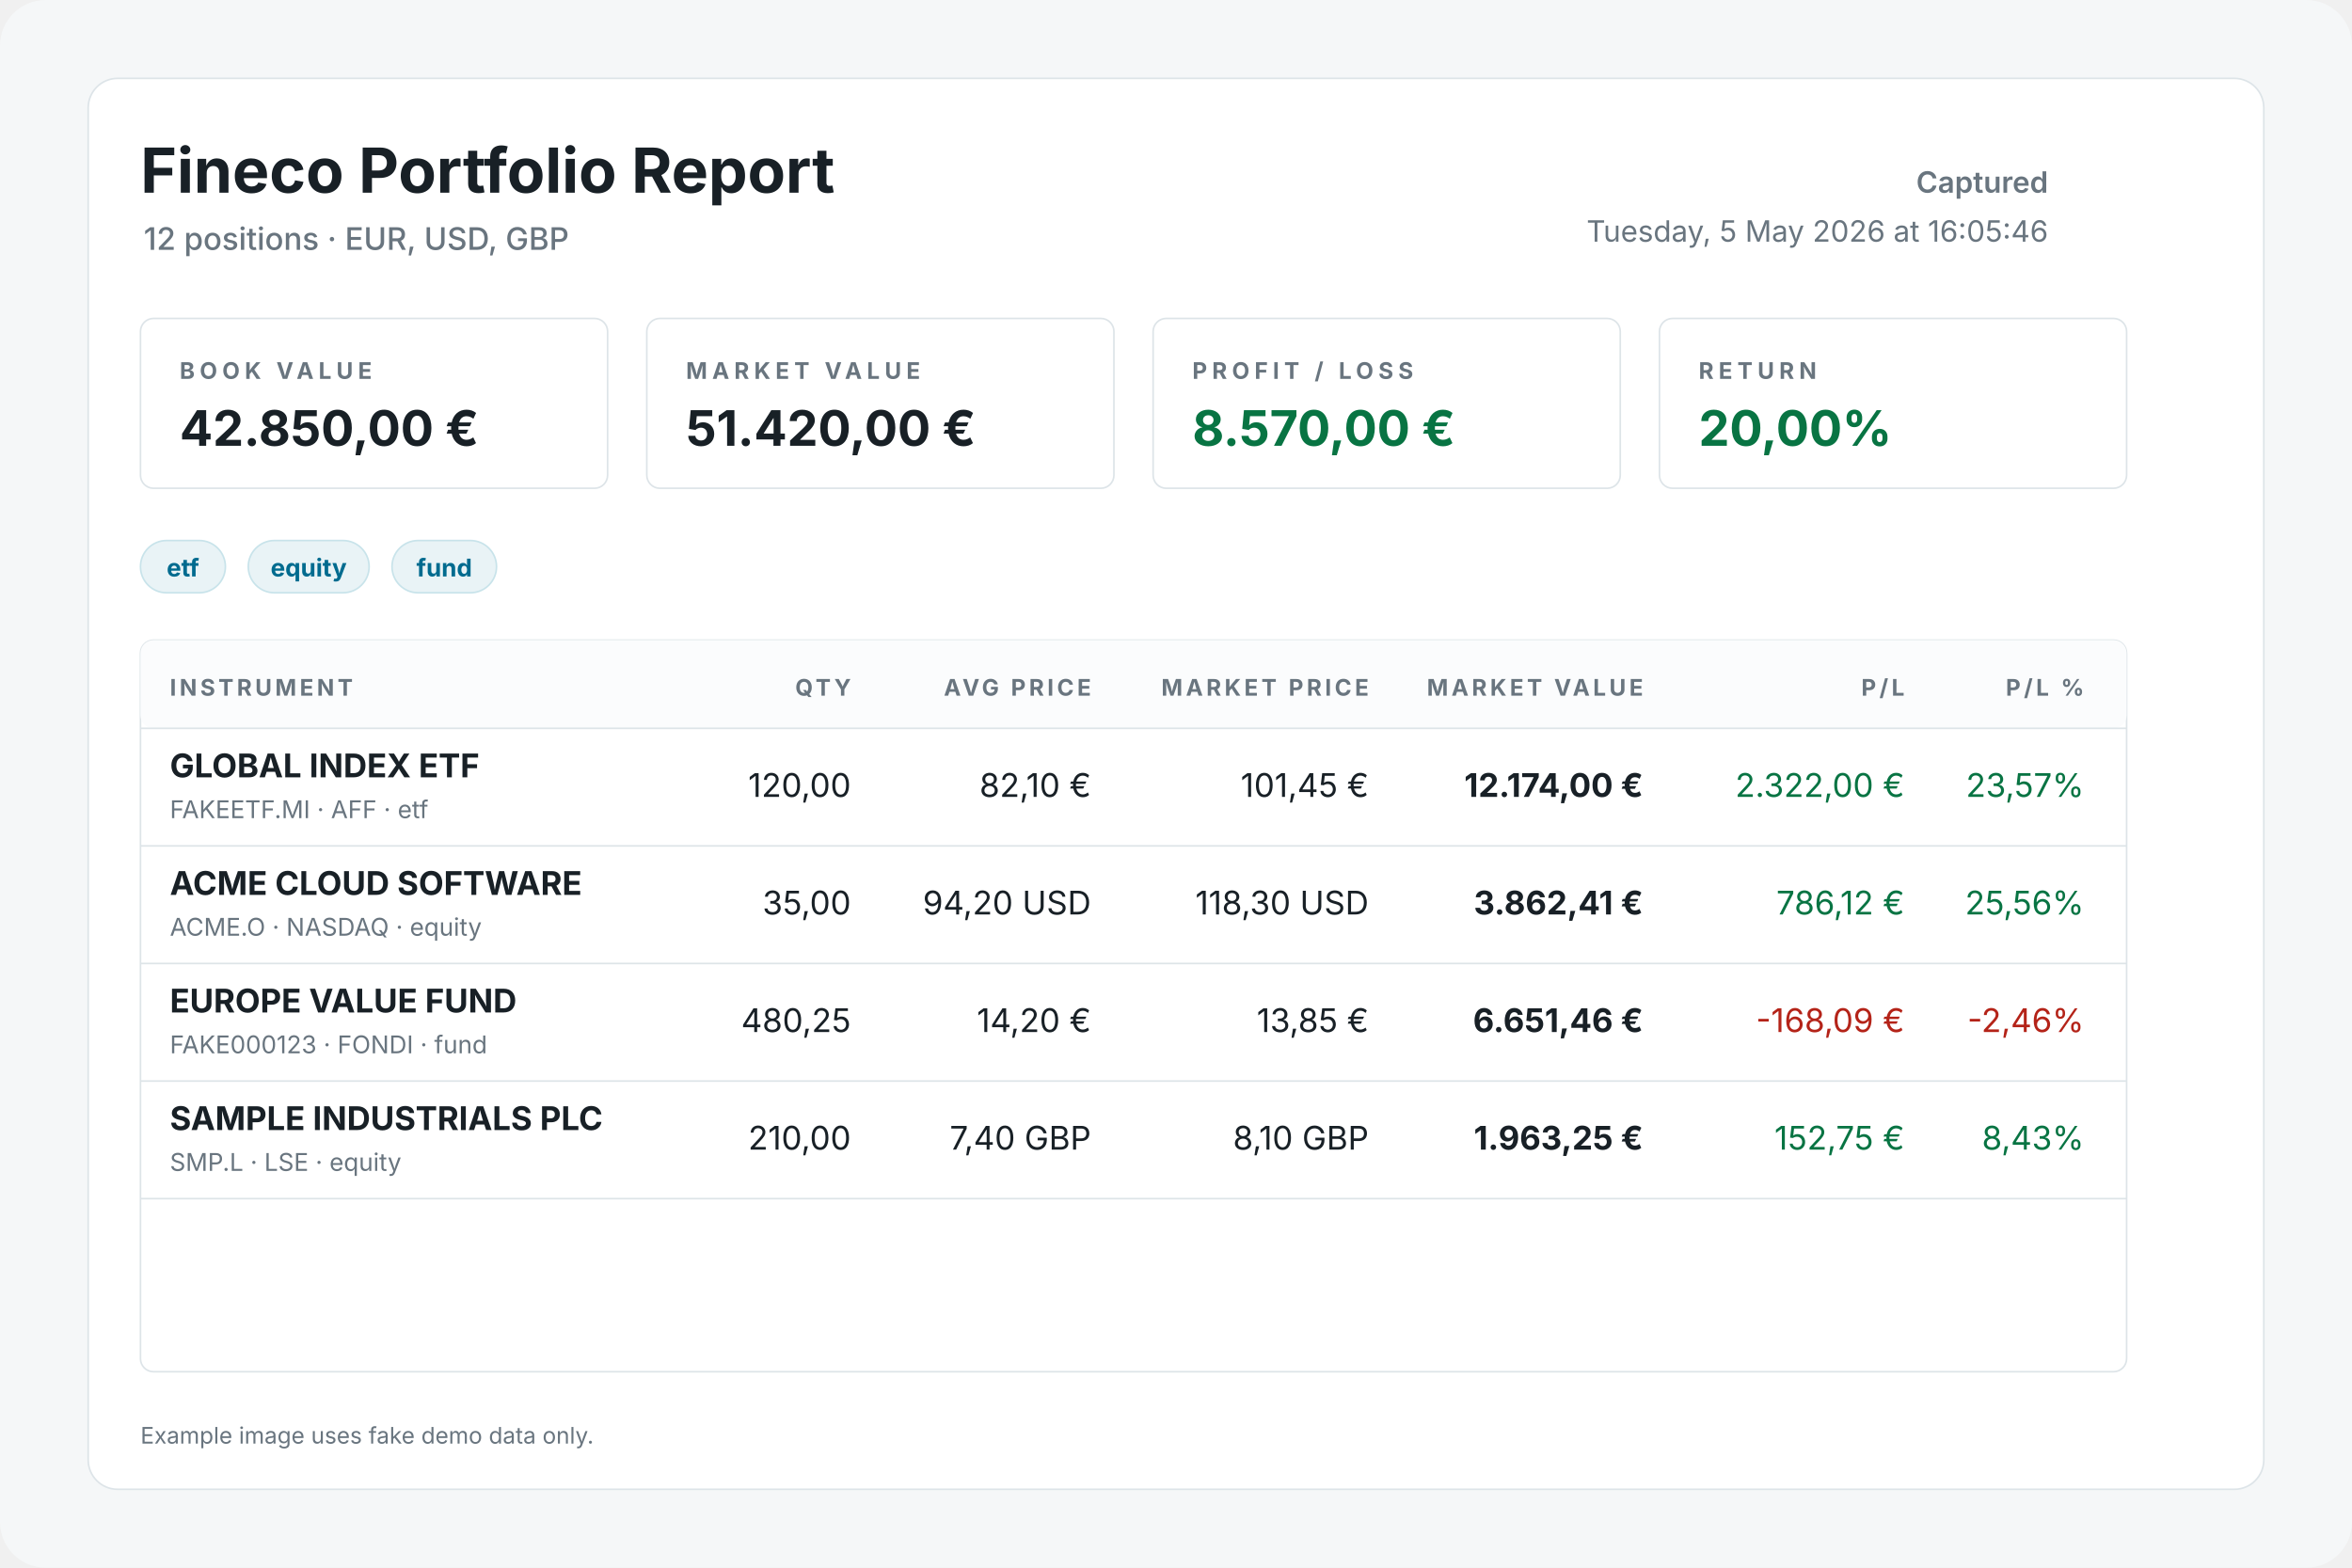
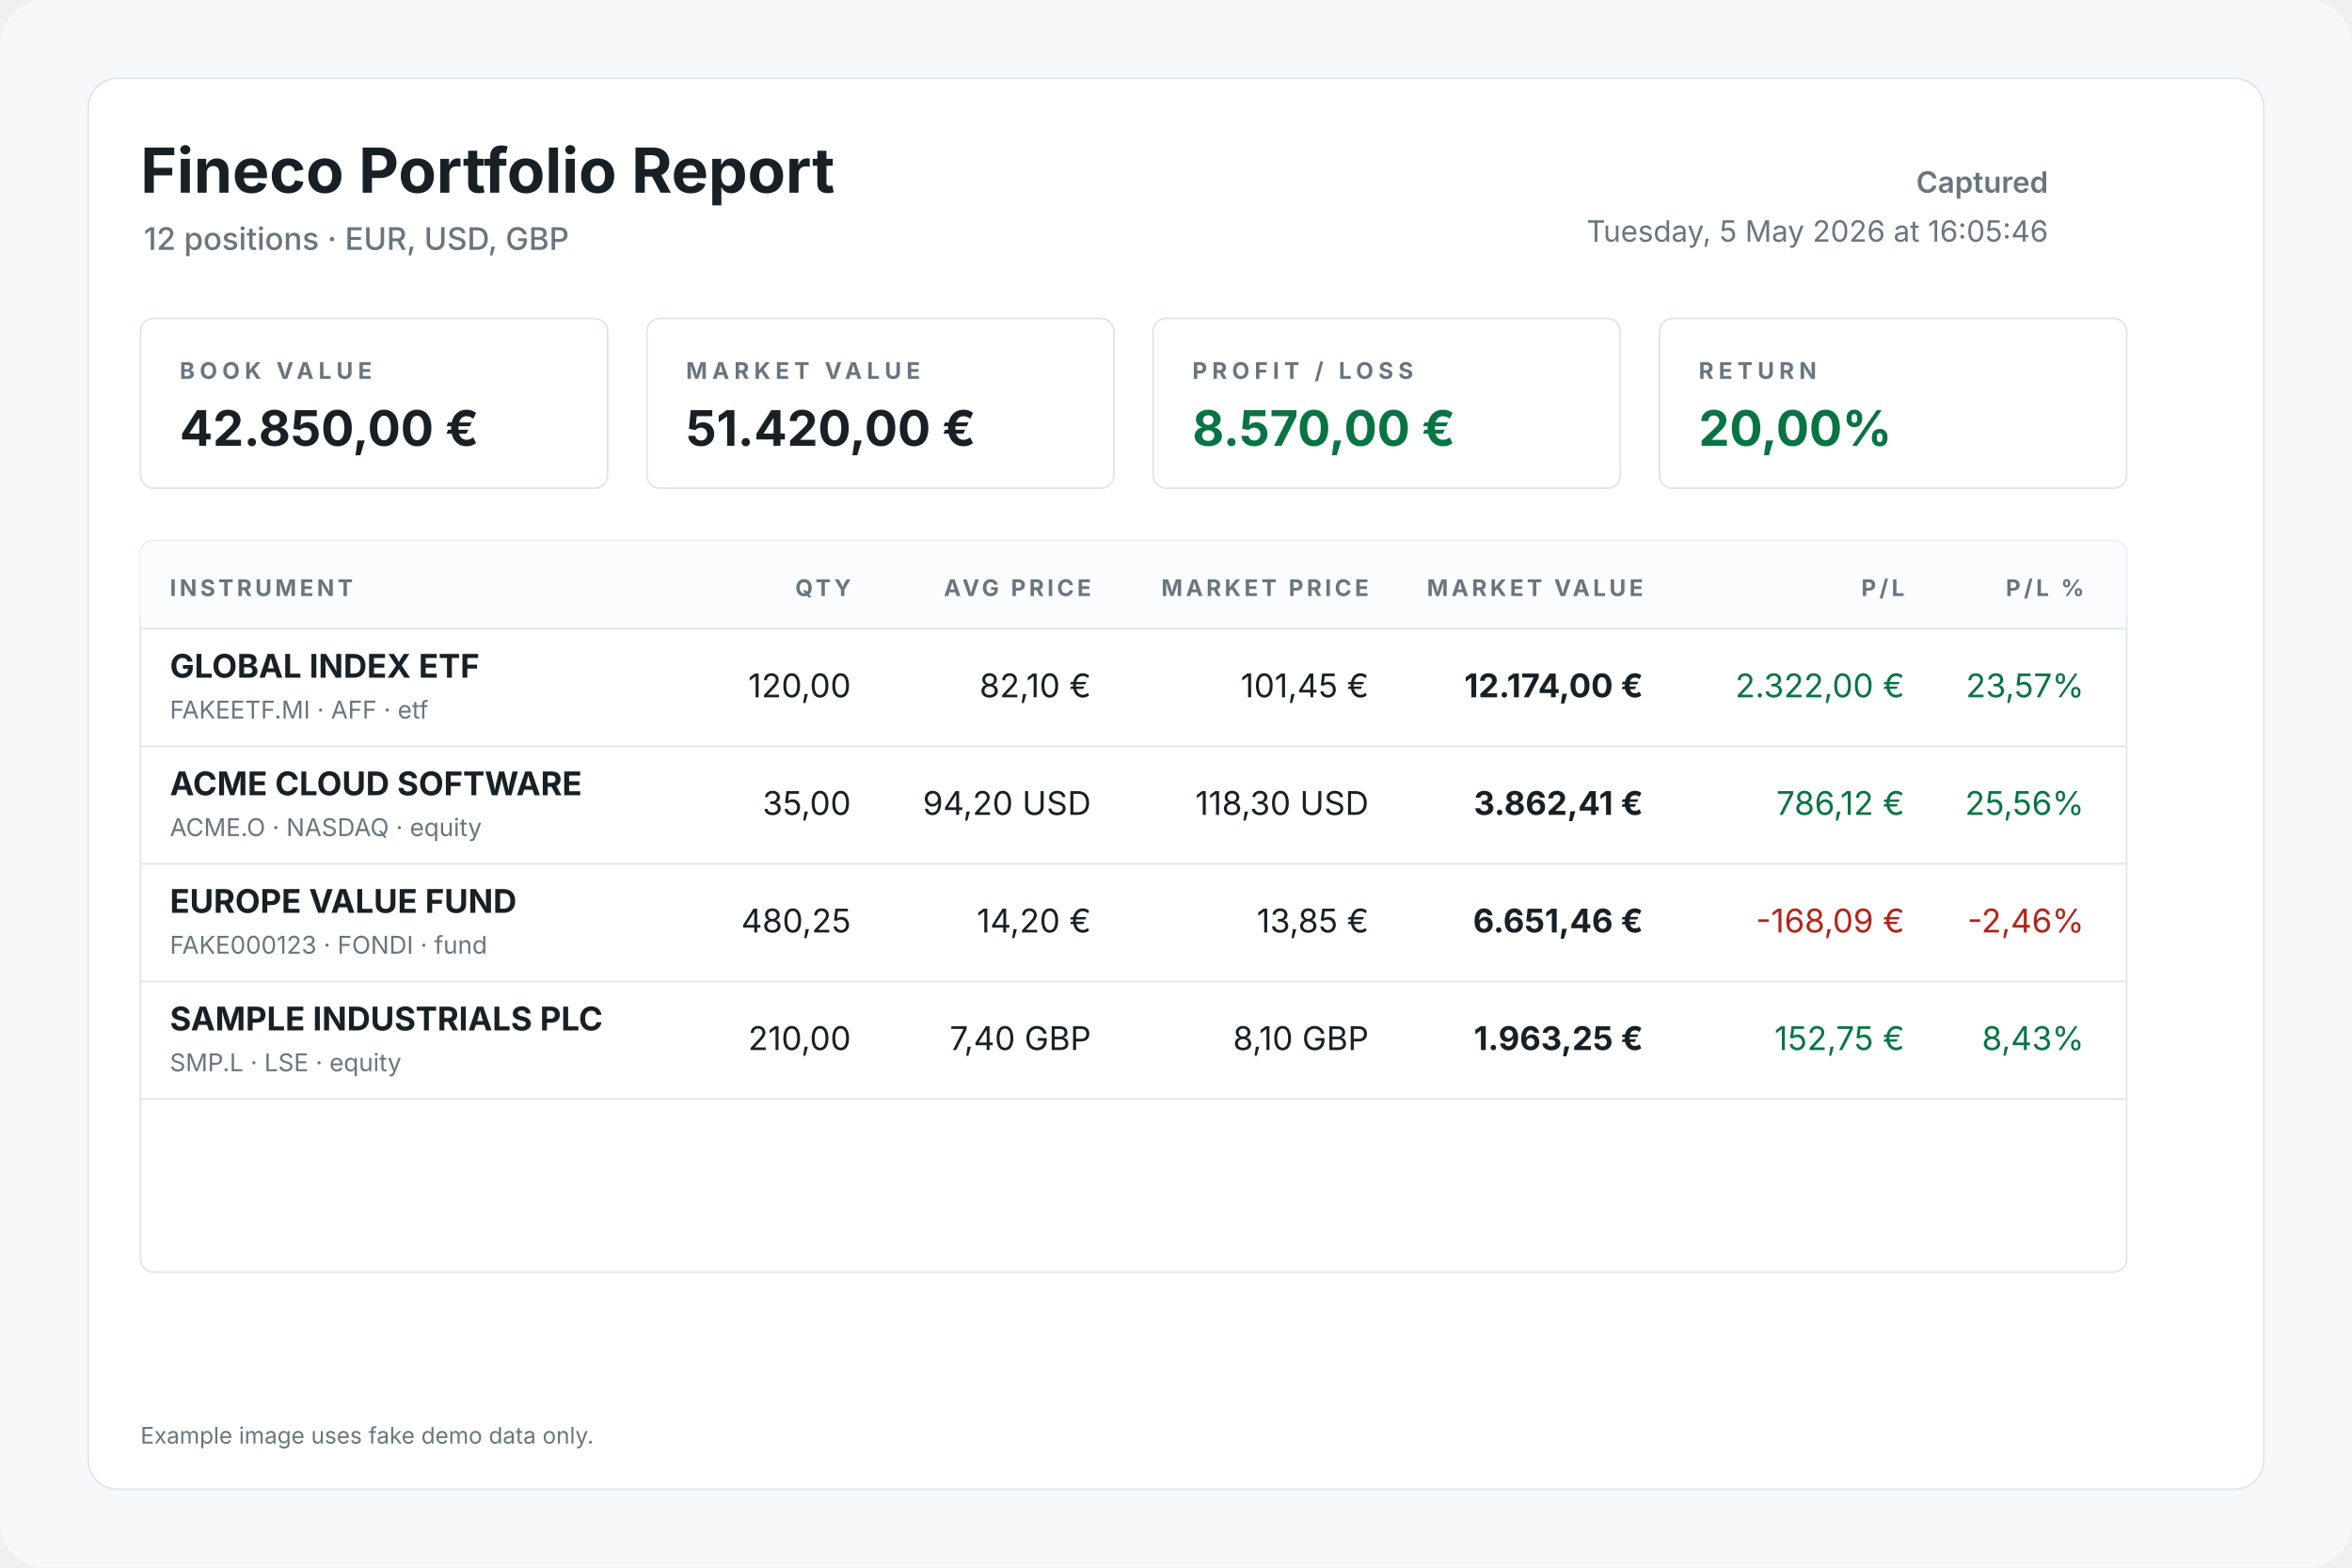
<svg xmlns="http://www.w3.org/2000/svg" width="1440" height="960" viewBox="0 0 1440 960" fill="none">
  <rect width="1440" height="960" rx="28" fill="#F5F7F8" />
  <rect x="54" y="48" width="1332" height="864" rx="18" fill="#FFFFFF" stroke="#DDE4E8" />
  <text x="86" y="118" font-family="-apple-system, BlinkMacSystemFont, Segoe UI, sans-serif" font-size="38" font-weight="700" fill="#182026">Fineco Portfolio Report</text>
  <text x="88" y="153" font-family="-apple-system, BlinkMacSystemFont, Segoe UI, sans-serif" font-size="19" font-weight="500" fill="#69757F">12 positions · EUR, USD, GBP</text>
  <text x="1254" y="118" text-anchor="end" font-family="-apple-system, BlinkMacSystemFont, Segoe UI, sans-serif" font-size="18" font-weight="600" fill="#69757F">Captured</text>
  <text x="1254" y="148" text-anchor="end" font-family="-apple-system, BlinkMacSystemFont, Segoe UI, sans-serif" font-size="18" fill="#69757F">Tuesday, 5 May 2026 at 16:05:46</text>
  <g transform="translate(86 195)">
    <rect width="286" height="104" rx="8" fill="#FFFFFF" stroke="#DDE4E8" />
    <text x="24" y="37" font-family="-apple-system, BlinkMacSystemFont, Segoe UI, sans-serif" font-size="14" font-weight="700" letter-spacing="3" fill="#69757F">BOOK VALUE</text>
    <text x="24" y="78" font-family="-apple-system, BlinkMacSystemFont, Segoe UI, sans-serif" font-size="30" font-weight="700" fill="#182026">42.850,00 €</text>
  </g>
  <g transform="translate(396 195)">
    <rect width="286" height="104" rx="8" fill="#FFFFFF" stroke="#DDE4E8" />
    <text x="24" y="37" font-family="-apple-system, BlinkMacSystemFont, Segoe UI, sans-serif" font-size="14" font-weight="700" letter-spacing="3" fill="#69757F">MARKET VALUE</text>
    <text x="24" y="78" font-family="-apple-system, BlinkMacSystemFont, Segoe UI, sans-serif" font-size="30" font-weight="700" fill="#182026">51.420,00 €</text>
  </g>
  <g transform="translate(706 195)">
    <rect width="286" height="104" rx="8" fill="#FFFFFF" stroke="#DDE4E8" />
    <text x="24" y="37" font-family="-apple-system, BlinkMacSystemFont, Segoe UI, sans-serif" font-size="14" font-weight="700" letter-spacing="3" fill="#69757F">PROFIT / LOSS</text>
    <text x="24" y="78" font-family="-apple-system, BlinkMacSystemFont, Segoe UI, sans-serif" font-size="30" font-weight="700" fill="#087443">8.570,00 €</text>
  </g>
  <g transform="translate(1016 195)">
    <rect width="286" height="104" rx="8" fill="#FFFFFF" stroke="#DDE4E8" />
    <text x="24" y="37" font-family="-apple-system, BlinkMacSystemFont, Segoe UI, sans-serif" font-size="14" font-weight="700" letter-spacing="3" fill="#69757F">RETURN</text>
    <text x="24" y="78" font-family="-apple-system, BlinkMacSystemFont, Segoe UI, sans-serif" font-size="30" font-weight="700" fill="#087443">20,00%</text>
  </g>
  <g transform="translate(86 331)">
-     <rect width="52" height="32" rx="16" fill="#E9F3F6" stroke="#C8E3EA" />
-     <text x="26" y="22" text-anchor="middle" font-family="-apple-system, BlinkMacSystemFont, Segoe UI, sans-serif" font-size="15" font-weight="700" fill="#006B8F">etf</text>
-     <rect x="66" width="74" height="32" rx="16" fill="#E9F3F6" stroke="#C8E3EA" />
-     <text x="103" y="22" text-anchor="middle" font-family="-apple-system, BlinkMacSystemFont, Segoe UI, sans-serif" font-size="15" font-weight="700" fill="#006B8F">equity</text>
-     <rect x="154" width="64" height="32" rx="16" fill="#E9F3F6" stroke="#C8E3EA" />
-     <text x="186" y="22" text-anchor="middle" font-family="-apple-system, BlinkMacSystemFont, Segoe UI, sans-serif" font-size="15" font-weight="700" fill="#006B8F">fund</text>
-   </g>
-   <g transform="translate(86 392)">
    <rect width="1216" height="448" rx="8" fill="#FFFFFF" stroke="#DDE4E8" />
    <rect width="1216" height="54" rx="8" fill="#FBFCFD" />
    <path d="M0 54H1216" stroke="#DDE4E8" />
    <text x="18" y="34" font-family="-apple-system, BlinkMacSystemFont, Segoe UI, sans-serif" font-size="14" font-weight="700" letter-spacing="2" fill="#69757F">INSTRUMENT</text>
    <text x="435" y="34" text-anchor="end" font-family="-apple-system, BlinkMacSystemFont, Segoe UI, sans-serif" font-size="14" font-weight="700" letter-spacing="2" fill="#69757F">QTY</text>
    <text x="582" y="34" text-anchor="end" font-family="-apple-system, BlinkMacSystemFont, Segoe UI, sans-serif" font-size="14" font-weight="700" letter-spacing="2" fill="#69757F">AVG PRICE</text>
    <text x="752" y="34" text-anchor="end" font-family="-apple-system, BlinkMacSystemFont, Segoe UI, sans-serif" font-size="14" font-weight="700" letter-spacing="2" fill="#69757F">MARKET PRICE</text>
    <text x="920" y="34" text-anchor="end" font-family="-apple-system, BlinkMacSystemFont, Segoe UI, sans-serif" font-size="14" font-weight="700" letter-spacing="2" fill="#69757F">MARKET VALUE</text>
    <text x="1080" y="34" text-anchor="end" font-family="-apple-system, BlinkMacSystemFont, Segoe UI, sans-serif" font-size="14" font-weight="700" letter-spacing="2" fill="#69757F">P/L</text>
    <text x="1190" y="34" text-anchor="end" font-family="-apple-system, BlinkMacSystemFont, Segoe UI, sans-serif" font-size="14" font-weight="700" letter-spacing="2" fill="#69757F">P/L %</text>
    <g font-family="-apple-system, BlinkMacSystemFont, Segoe UI, sans-serif">
      <g transform="translate(0 54)">
        <path d="M0 72H1216" stroke="#DDE4E8" />
        <text x="18" y="30" font-size="20" font-weight="700" fill="#182026">GLOBAL INDEX ETF</text>
        <text x="18" y="55" font-size="15" fill="#69757F">FAKEETF.MI · AFF · etf</text>
        <text x="435" y="42" text-anchor="end" font-size="20" fill="#182026">120,00</text>
        <text x="582" y="42" text-anchor="end" font-size="20" fill="#182026">82,10 €</text>
        <text x="752" y="42" text-anchor="end" font-size="20" fill="#182026">101,45 €</text>
        <text x="920" y="42" text-anchor="end" font-size="20" font-weight="700" fill="#182026">12.174,00 €</text>
        <text x="1080" y="42" text-anchor="end" font-size="20" fill="#087443">2.322,00 €</text>
        <text x="1190" y="42" text-anchor="end" font-size="20" fill="#087443">23,57%</text>
      </g>
      <g transform="translate(0 126)">
        <path d="M0 72H1216" stroke="#DDE4E8" />
        <text x="18" y="30" font-size="20" font-weight="700" fill="#182026">ACME CLOUD SOFTWARE</text>
        <text x="18" y="55" font-size="15" fill="#69757F">ACME.O · NASDAQ · equity</text>
        <text x="435" y="42" text-anchor="end" font-size="20" fill="#182026">35,00</text>
        <text x="582" y="42" text-anchor="end" font-size="20" fill="#182026">94,20 USD</text>
        <text x="752" y="42" text-anchor="end" font-size="20" fill="#182026">118,30 USD</text>
        <text x="920" y="42" text-anchor="end" font-size="20" font-weight="700" fill="#182026">3.862,41 €</text>
        <text x="1080" y="42" text-anchor="end" font-size="20" fill="#087443">786,12 €</text>
        <text x="1190" y="42" text-anchor="end" font-size="20" fill="#087443">25,56%</text>
      </g>
      <g transform="translate(0 198)">
        <path d="M0 72H1216" stroke="#DDE4E8" />
        <text x="18" y="30" font-size="20" font-weight="700" fill="#182026">EUROPE VALUE FUND</text>
        <text x="18" y="55" font-size="15" fill="#69757F">FAKE000123 · FONDI · fund</text>
        <text x="435" y="42" text-anchor="end" font-size="20" fill="#182026">480,25</text>
        <text x="582" y="42" text-anchor="end" font-size="20" fill="#182026">14,20 €</text>
        <text x="752" y="42" text-anchor="end" font-size="20" fill="#182026">13,85 €</text>
        <text x="920" y="42" text-anchor="end" font-size="20" font-weight="700" fill="#182026">6.651,46 €</text>
        <text x="1080" y="42" text-anchor="end" font-size="20" fill="#B42318">-168,09 €</text>
        <text x="1190" y="42" text-anchor="end" font-size="20" fill="#B42318">-2,46%</text>
      </g>
      <g transform="translate(0 270)">
        <path d="M0 72H1216" stroke="#DDE4E8" />
        <text x="18" y="30" font-size="20" font-weight="700" fill="#182026">SAMPLE INDUSTRIALS PLC</text>
        <text x="18" y="55" font-size="15" fill="#69757F">SMP.L · LSE · equity</text>
        <text x="435" y="42" text-anchor="end" font-size="20" fill="#182026">210,00</text>
        <text x="582" y="42" text-anchor="end" font-size="20" fill="#182026">7,40 GBP</text>
        <text x="752" y="42" text-anchor="end" font-size="20" fill="#182026">8,10 GBP</text>
        <text x="920" y="42" text-anchor="end" font-size="20" font-weight="700" fill="#182026">1.963,25 €</text>
        <text x="1080" y="42" text-anchor="end" font-size="20" fill="#087443">152,75 €</text>
        <text x="1190" y="42" text-anchor="end" font-size="20" fill="#087443">8,43%</text>
      </g>
    </g>
  </g>
  <text x="86" y="884" font-family="-apple-system, BlinkMacSystemFont, Segoe UI, sans-serif" font-size="14" fill="#69757F">Example image uses fake demo data only.</text>
</svg>
